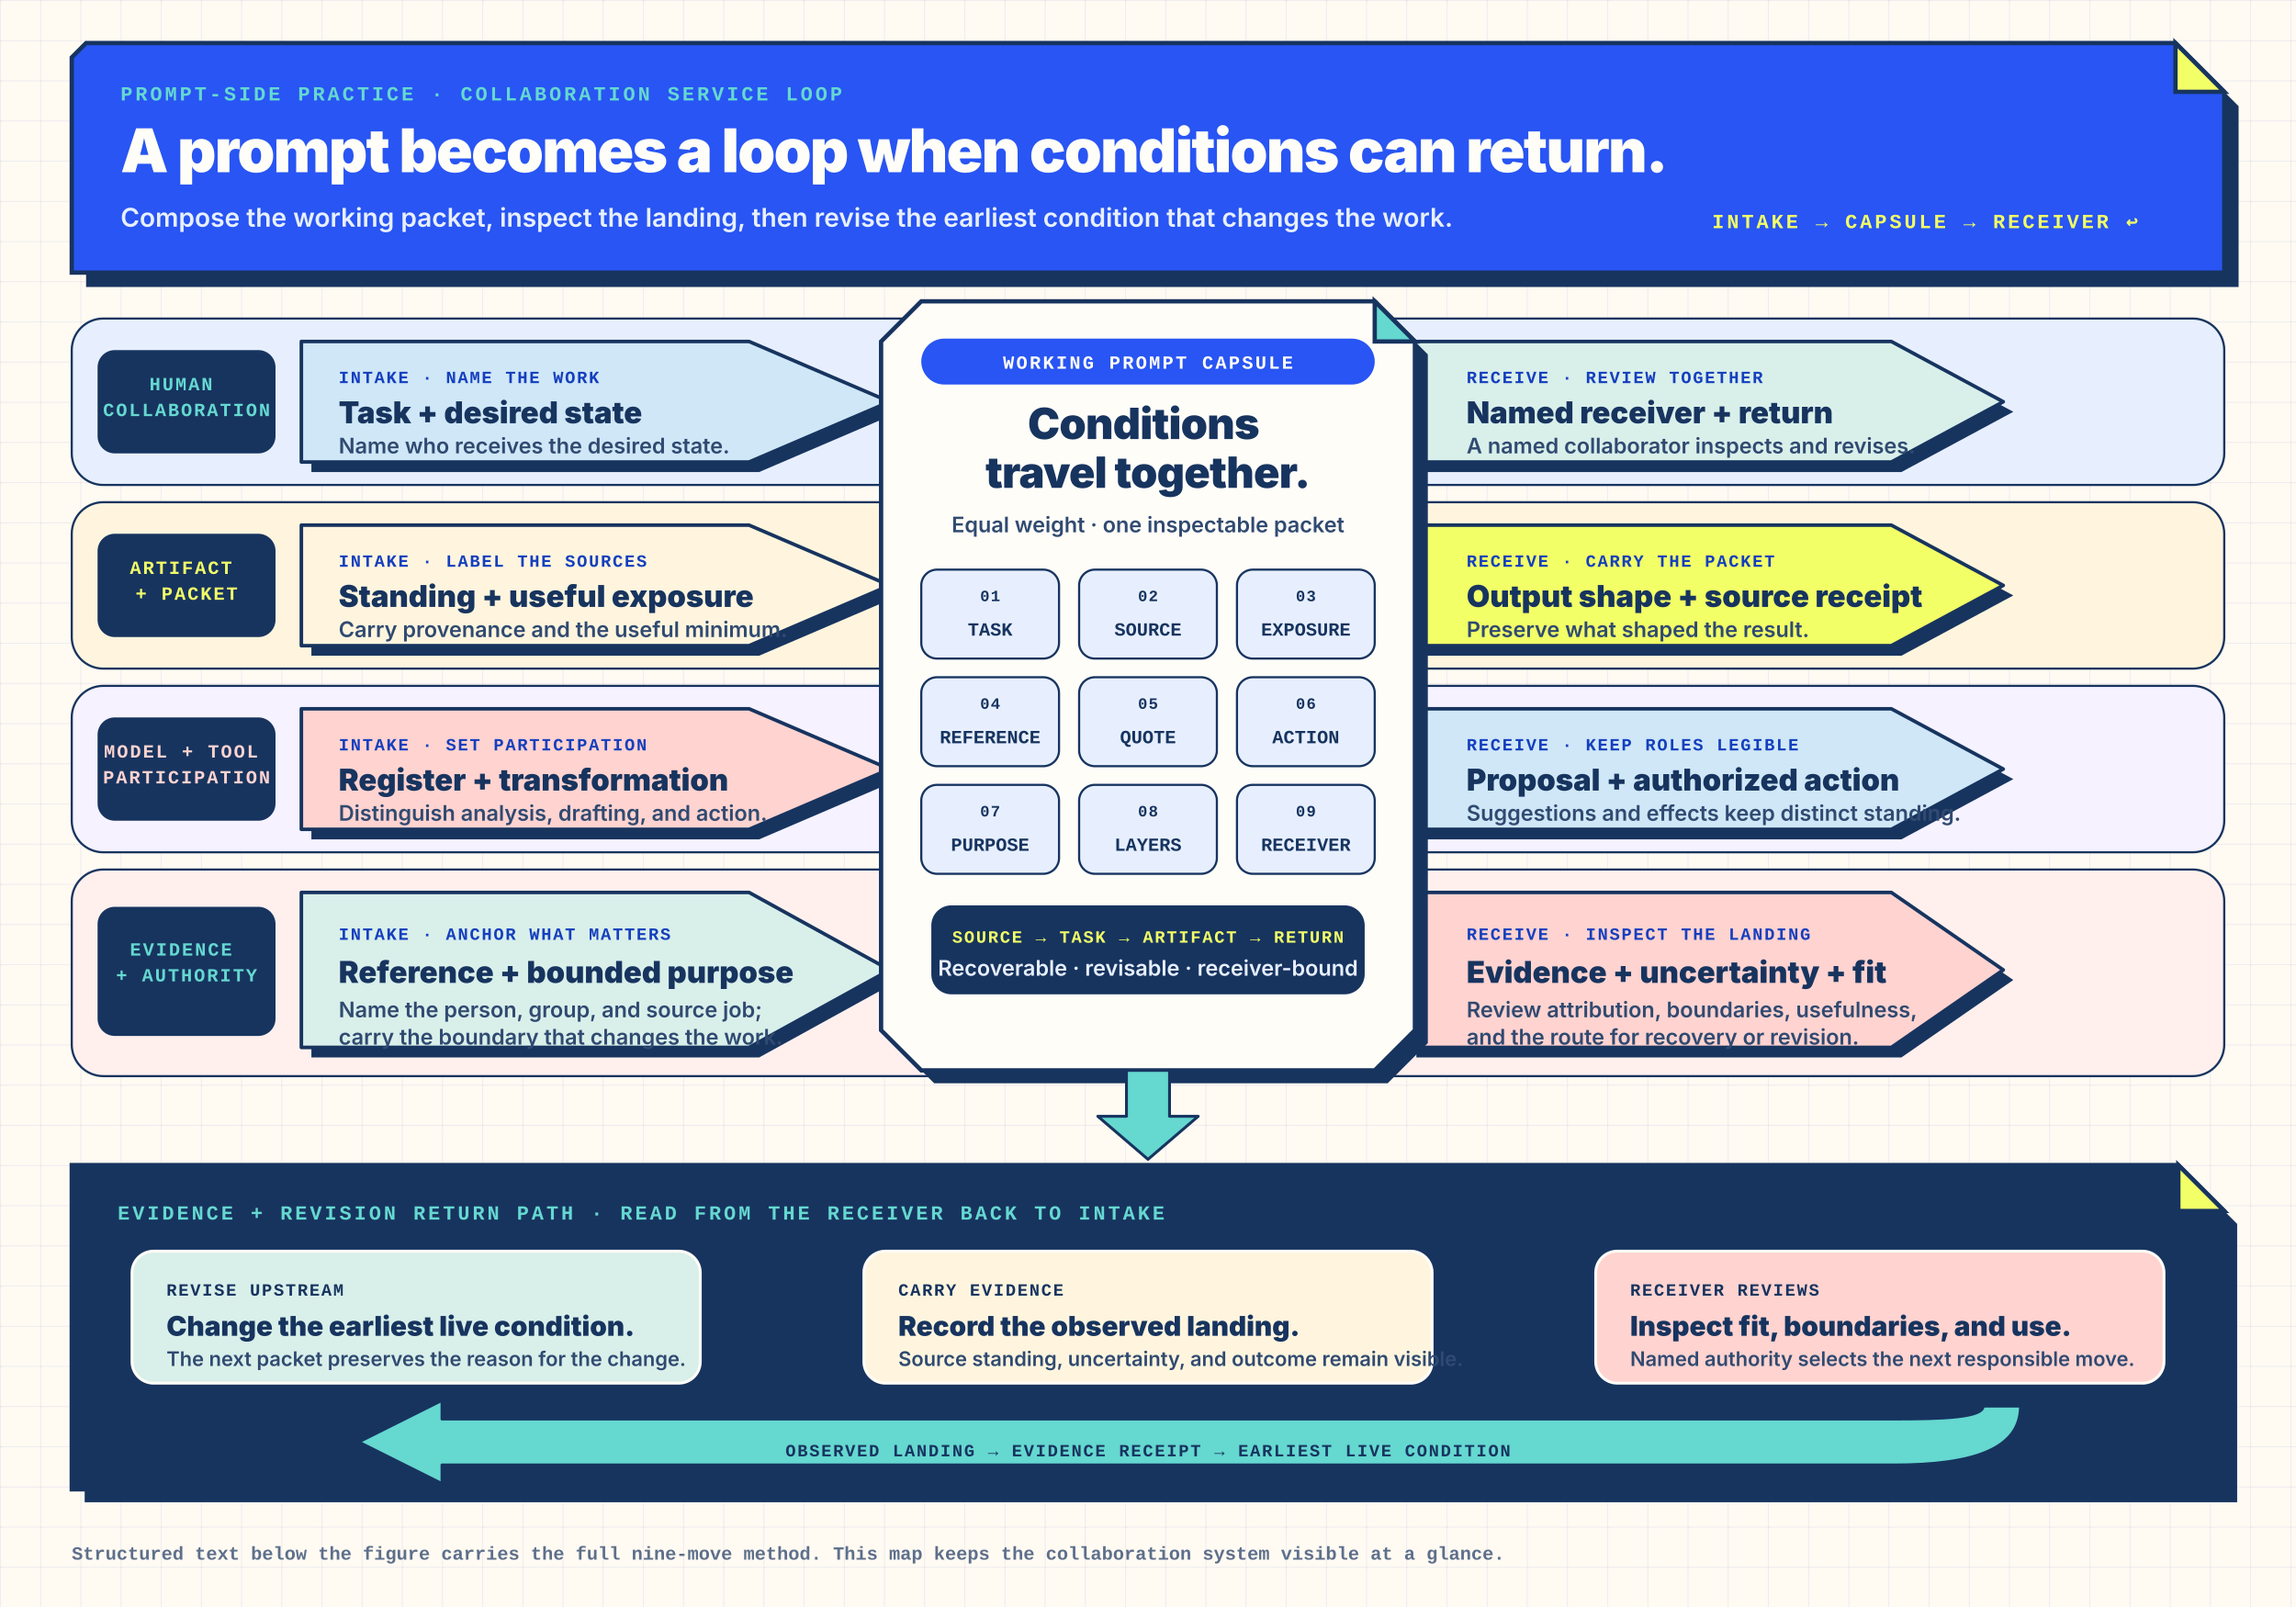
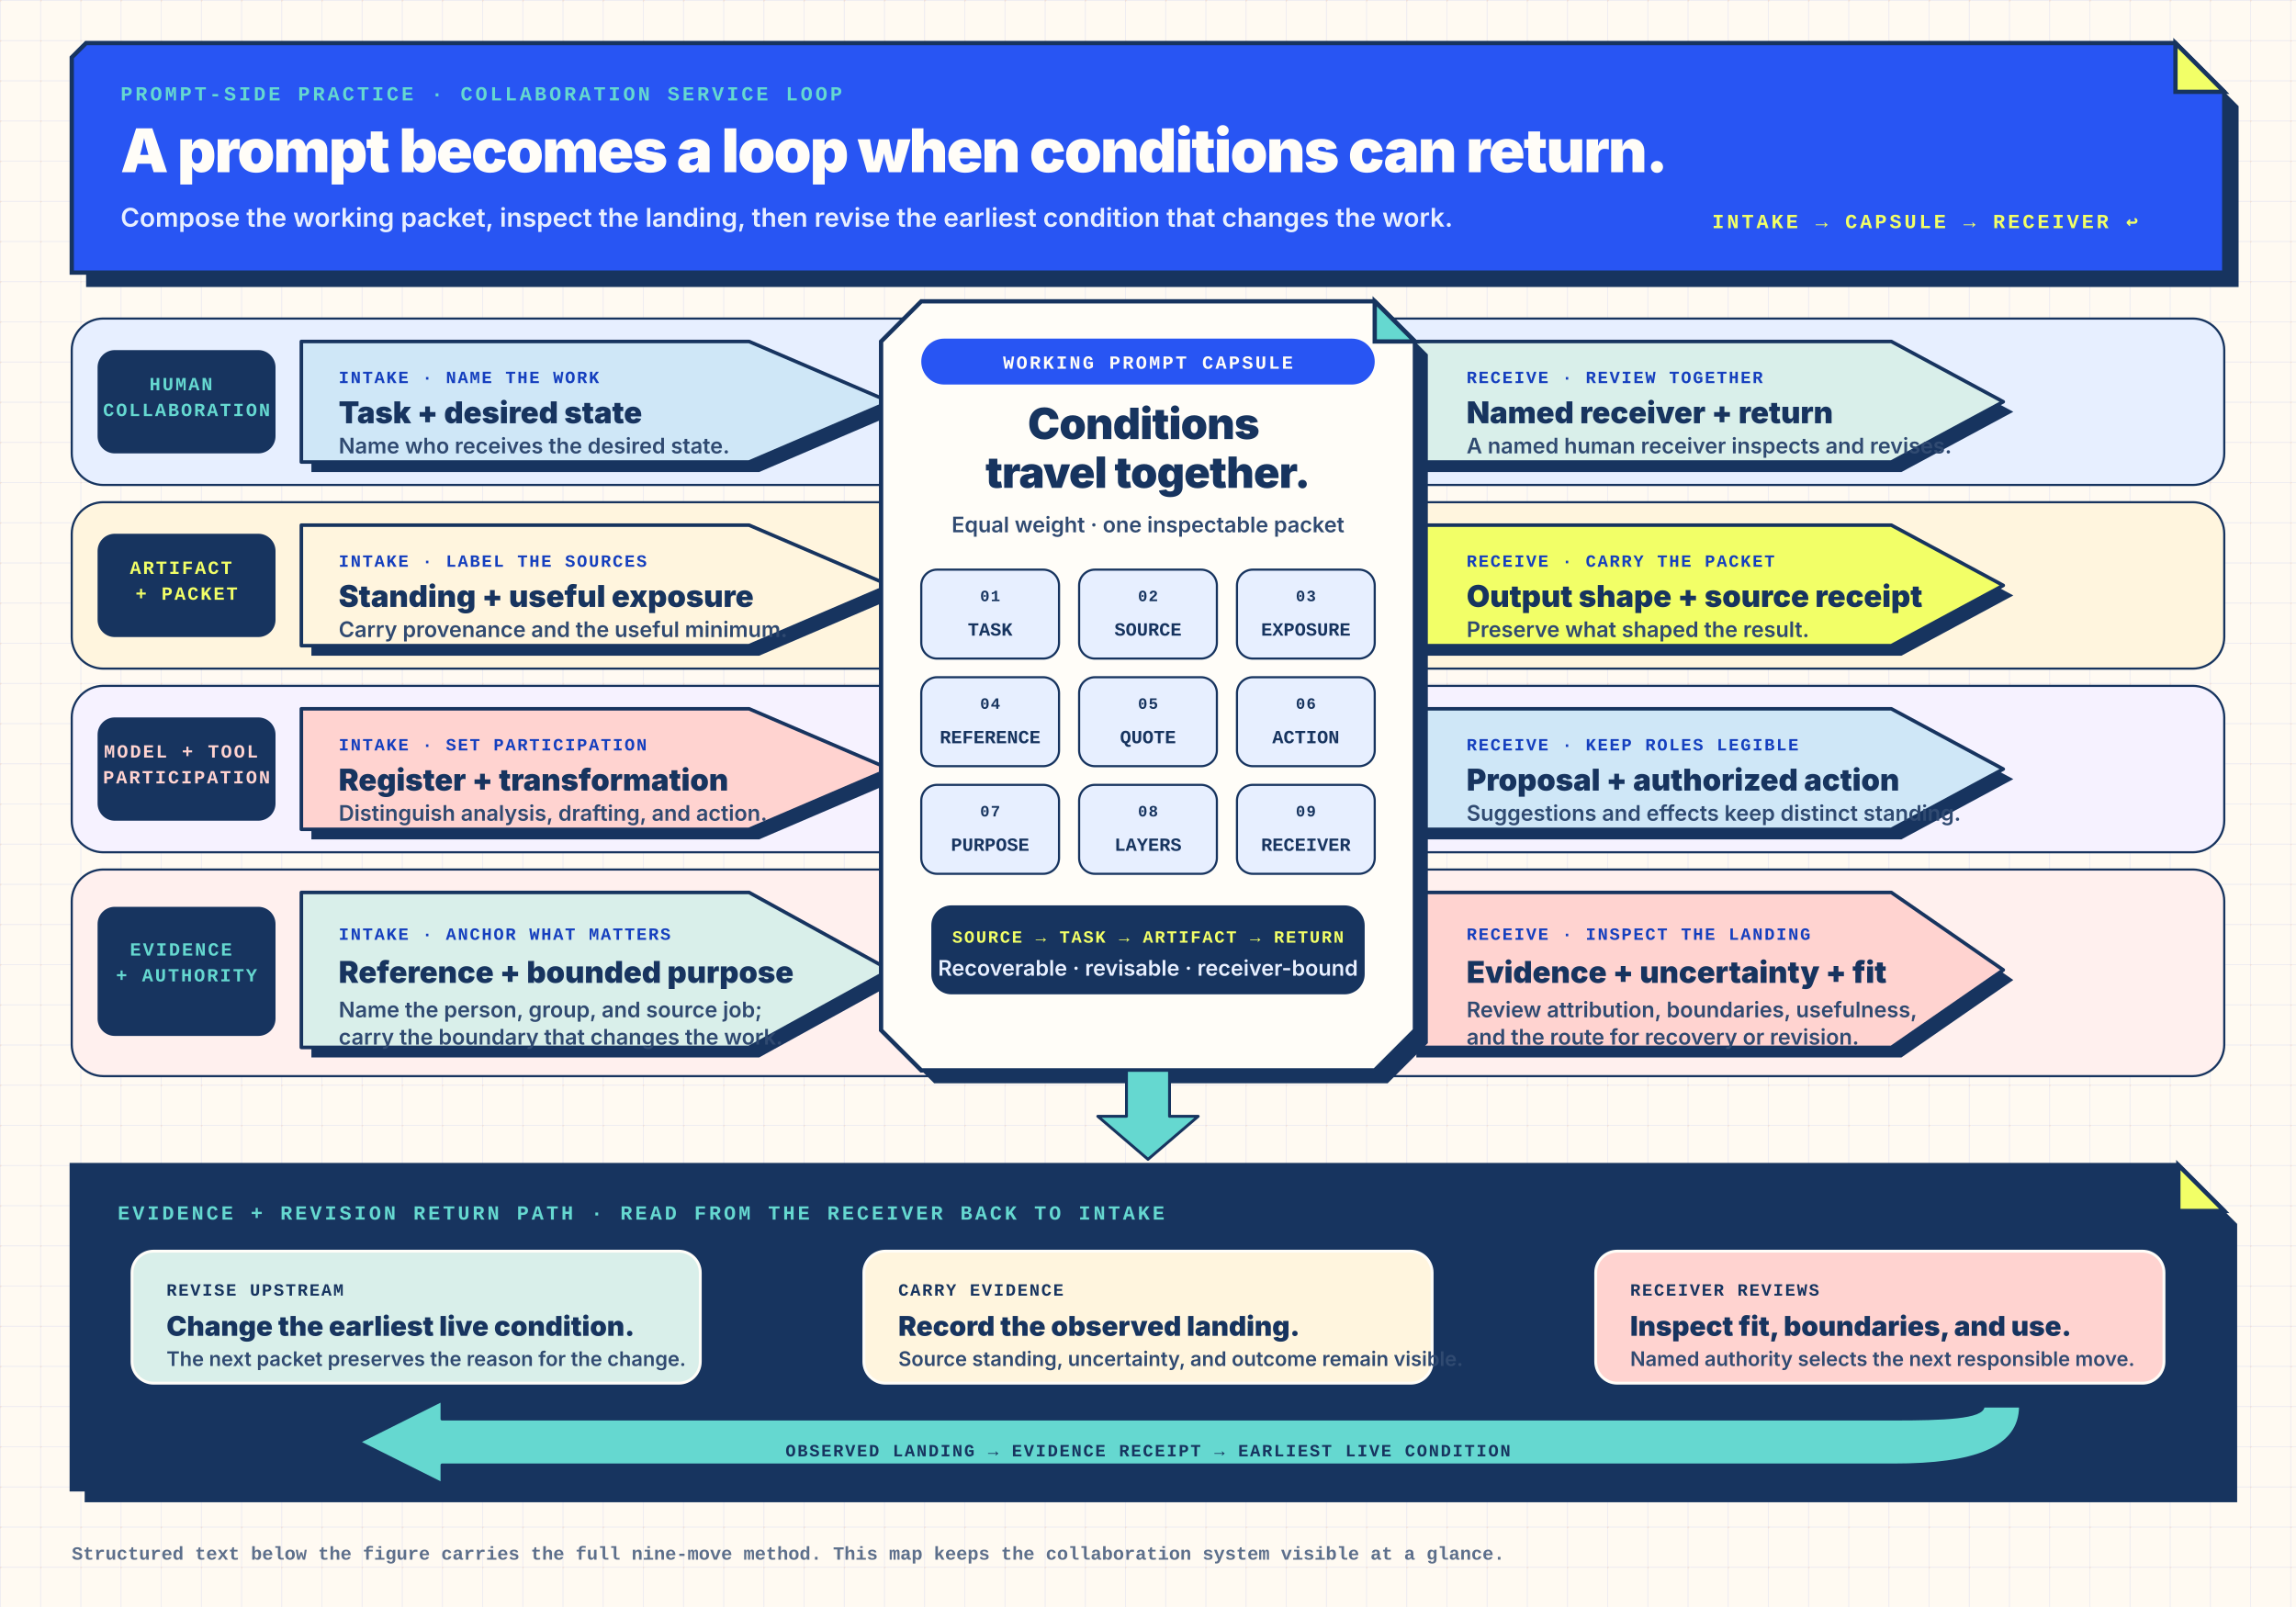
<svg xmlns="http://www.w3.org/2000/svg" viewBox="0 0 1600 1120" role="img" aria-labelledby="practice-title practice-desc" focusable="false">
  <defs>
    <pattern id="practice-grid" width="28" height="28" patternUnits="userSpaceOnUse">
      <path class="grid-line" d="M28 0H0V28" fill="none" stroke="#2855f3" stroke-width="1" stroke-opacity=".09" />
      <circle class="grid-dot" cx="0" cy="0" r="1.2" fill="#f1b88e" fill-opacity=".24" />
    </pattern>
    <style>
      .sans{font-family:Inter,ui-sans-serif,system-ui,-apple-system,BlinkMacSystemFont,"Segoe UI",sans-serif}
      .mono{font-family:"SFMono-Regular",Consolas,"Liberation Mono",ui-monospace,monospace}
      .eyebrow{font-size:14px;font-weight:850;letter-spacing:1.9px}
      .display{font-size:42px;font-weight:850;letter-spacing:-1.1px}
      .lead{font-size:18px;font-weight:620}
      .lane-label{font-size:13px;font-weight:900;letter-spacing:1.25px}
      .wing-kicker{font-size:12px;font-weight:900;letter-spacing:1.1px}
      .wing-title{font-size:21px;font-weight:850}
      .wing-copy{font-size:15px;font-weight:620}
      .capsule-kicker{font-size:13px;font-weight:900;letter-spacing:1.45px}
      .capsule-title{font-size:30px;font-weight:850;letter-spacing:-.45px}
      .capsule-copy{font-size:15px;font-weight:620}
      .move-number{font-size:11px;font-weight:900;letter-spacing:.8px}
      .move-label{font-size:13px;font-weight:850}
      .return-title{font-size:19px;font-weight:850}
      .return-copy{font-size:14px;font-weight:620}
      .footer{font-size:13px;font-weight:680}
      .ink{fill:#17345f}
      .body{fill:#304a71}
      .white{fill:#fffdf8}
      .muted{fill:#5d6f8b}
      .surface{stroke:#17345f;stroke-width:2.5}
      .wing{stroke:#17345f;stroke-width:2.5;stroke-linejoin:round}
      .route{fill:#65d8d0;stroke:#17345f;stroke-width:2;stroke-linejoin:round}
      @media (forced-colors:active){
        .paper,.lane-ground,.wing,.capsule,.move,.return-card{fill:Canvas;stroke:CanvasText}
        .header,.return-field,.route,.badge{fill:Highlight;stroke:CanvasText}
        .shadow{fill:CanvasText}
        .grid-line{stroke:CanvasText;stroke-opacity:.22}
        .grid-dot{fill:CanvasText;fill-opacity:.25}
        text{fill:CanvasText!important}
        .on-accent{fill:HighlightText!important}
      }
    </style>
  </defs>
  <rect class="paper" width="1600" height="1120" fill="#fffaf2" />
  <rect width="1600" height="1120" fill="url(#practice-grid)" aria-hidden="true" />
  <g id="service-loop-orientation" role="group" aria-labelledby="orientation-title">
    <path class="shadow" d="M60 30H1516L1550 64V190H50V40Z" fill="#17345f" transform="translate(10 10)" aria-hidden="true" />
    <path class="header" d="M60 30H1516L1550 64V190H50V40Z" fill="#2855f3" stroke="#17345f" stroke-width="3" />
    <path d="M1516 30V64H1550Z" fill="#f2ff67" stroke="#17345f" stroke-width="3" aria-hidden="true" />
    <text x="84" y="70" class="mono eyebrow on-accent" fill="#65d8d0">PROMPT-SIDE PRACTICE · COLLABORATION SERVICE LOOP</text>
    <text x="84" y="120" class="sans display white on-accent">A prompt becomes a loop when conditions can return.</text>
    <text x="84" y="158" class="sans lead on-accent" fill="#e7efff">Compose the working packet, inspect the landing, then revise the earliest condition that changes the work.</text>
    <text x="1490" y="159" class="mono eyebrow on-accent" fill="#f2ff67" text-anchor="end">INTAKE → CAPSULE → RECEIVER ↩</text>
  </g>
  <g id="human-collaboration-lane" role="group" aria-labelledby="human-lane-title">
    <rect class="lane-ground" x="50" y="222" width="1500" height="116" rx="22" fill="#e7efff" stroke="#17345f" stroke-width="1.5" />
    <rect x="68" y="244" width="124" height="72" rx="12" fill="#17345f" />
    <text x="130" y="272" text-anchor="middle" class="mono lane-label on-accent" fill="#65d8d0">
      <tspan x="130">HUMAN</tspan>
      <tspan x="130" dy="18">COLLABORATION</tspan>
    </text>
    <path class="shadow" d="M210 238H522L620 280L522 322H210Z" fill="#17345f" transform="translate(7 7)" aria-hidden="true" />
    <path class="wing" d="M210 238H522L620 280L522 322H210Z" fill="#cfe7f7" />
    <text x="236" y="267" class="mono wing-kicker" fill="#153fbe">INTAKE · NAME THE WORK</text>
    <text x="236" y="295" class="sans wing-title ink">Task + desired state</text>
    <text x="236" y="316" class="sans wing-copy body">Name who receives the desired state.</text>
    <path class="shadow" d="M980 238H1318L1396 280L1318 322H980Z" fill="#17345f" transform="translate(7 7)" aria-hidden="true" />
    <path class="wing" d="M980 238H1318L1396 280L1318 322H980Z" fill="#d9efea" />
    <text x="1022" y="267" class="mono wing-kicker" fill="#153fbe">RECEIVE · REVIEW TOGETHER</text>
    <text x="1022" y="295" class="sans wing-title ink">Named receiver + return</text>
-     <text x="1022" y="316" class="sans wing-copy body">A named collaborator inspects and revises.</text>
+     <text x="1022" y="316" class="sans wing-copy body">A named human receiver inspects and revises.</text>
  </g>
  <g id="artifact-packet-lane" role="group" aria-labelledby="artifact-lane-title">
    <rect class="lane-ground" x="50" y="350" width="1500" height="116" rx="22" fill="#fff5de" stroke="#17345f" stroke-width="1.5" />
    <rect x="68" y="372" width="124" height="72" rx="12" fill="#17345f" />
    <text x="130" y="400" text-anchor="middle" class="mono lane-label on-accent" fill="#f2ff67">
      <tspan x="130">ARTIFACT</tspan>
      <tspan x="130" dy="18">+ PACKET</tspan>
    </text>
    <path class="shadow" d="M210 366H522L620 408L522 450H210Z" fill="#17345f" transform="translate(7 7)" aria-hidden="true" />
    <path class="wing" d="M210 366H522L620 408L522 450H210Z" fill="#fff5de" />
    <text x="236" y="395" class="mono wing-kicker" fill="#153fbe">INTAKE · LABEL THE SOURCES</text>
    <text x="236" y="423" class="sans wing-title ink">Standing + useful exposure</text>
    <text x="236" y="444" class="sans wing-copy body">Carry provenance and the useful minimum.</text>
    <path class="shadow" d="M980 366H1318L1396 408L1318 450H980Z" fill="#17345f" transform="translate(7 7)" aria-hidden="true" />
    <path class="wing" d="M980 366H1318L1396 408L1318 450H980Z" fill="#f2ff67" />
    <text x="1022" y="395" class="mono wing-kicker" fill="#153fbe">RECEIVE · CARRY THE PACKET</text>
    <text x="1022" y="423" class="sans wing-title ink">Output shape + source receipt</text>
    <text x="1022" y="444" class="sans wing-copy body">Preserve what shaped the result.</text>
  </g>
  <g id="model-tool-participation-lane" role="group" aria-labelledby="participation-lane-title">
    <rect class="lane-ground" x="50" y="478" width="1500" height="116" rx="22" fill="#f6f2ff" stroke="#17345f" stroke-width="1.5" />
    <rect x="68" y="500" width="124" height="72" rx="12" fill="#17345f" />
    <text x="130" y="528" text-anchor="middle" class="mono lane-label on-accent" fill="#ffd3d0">
      <tspan x="130">MODEL + TOOL</tspan>
      <tspan x="130" dy="18">PARTICIPATION</tspan>
    </text>
    <path class="shadow" d="M210 494H522L620 536L522 578H210Z" fill="#17345f" transform="translate(7 7)" aria-hidden="true" />
    <path class="wing" d="M210 494H522L620 536L522 578H210Z" fill="#ffd3d0" />
    <text x="236" y="523" class="mono wing-kicker" fill="#153fbe">INTAKE · SET PARTICIPATION</text>
    <text x="236" y="551" class="sans wing-title ink">Register + transformation</text>
    <text x="236" y="572" class="sans wing-copy body">Distinguish analysis, drafting, and action.</text>
    <path class="shadow" d="M980 494H1318L1396 536L1318 578H980Z" fill="#17345f" transform="translate(7 7)" aria-hidden="true" />
    <path class="wing" d="M980 494H1318L1396 536L1318 578H980Z" fill="#cfe7f7" />
    <text x="1022" y="523" class="mono wing-kicker" fill="#153fbe">RECEIVE · KEEP ROLES LEGIBLE</text>
    <text x="1022" y="551" class="sans wing-title ink">Proposal + authorized action</text>
    <text x="1022" y="572" class="sans wing-copy body">Suggestions and effects keep distinct standing.</text>
  </g>
  <g id="evidence-authority-lane" role="group" aria-labelledby="evidence-lane-title">
    <rect class="lane-ground" x="50" y="606" width="1500" height="144" rx="22" fill="#fff0ee" stroke="#17345f" stroke-width="1.5" />
    <rect x="68" y="632" width="124" height="90" rx="12" fill="#17345f" />
    <text x="130" y="666" text-anchor="middle" class="mono lane-label on-accent" fill="#65d8d0">
      <tspan x="130">EVIDENCE</tspan>
      <tspan x="130" dy="18">+ AUTHORITY</tspan>
    </text>
    <path class="shadow" d="M210 622H522L620 676L522 730H210Z" fill="#17345f" transform="translate(7 7)" aria-hidden="true" />
    <path class="wing" d="M210 622H522L620 676L522 730H210Z" fill="#d9efea" />
    <text x="236" y="655" class="mono wing-kicker" fill="#153fbe">INTAKE · ANCHOR WHAT MATTERS</text>
    <text x="236" y="685" class="sans wing-title ink">Reference + bounded purpose</text>
    <text x="236" y="709" class="sans wing-copy body">
      <tspan x="236">Name the person, group, and source job;</tspan>
      <tspan x="236" dy="19">carry the boundary that changes the work.</tspan>
    </text>
    <path class="shadow" d="M980 622H1318L1396 676L1318 730H980Z" fill="#17345f" transform="translate(7 7)" aria-hidden="true" />
    <path class="wing" d="M980 622H1318L1396 676L1318 730H980Z" fill="#ffd3d0" />
    <text x="1022" y="655" class="mono wing-kicker" fill="#153fbe">RECEIVE · INSPECT THE LANDING</text>
    <text x="1022" y="685" class="sans wing-title ink">Evidence + uncertainty + fit</text>
    <text x="1022" y="709" class="sans wing-copy body">
      <tspan x="1022">Review attribution, boundaries, usefulness,</tspan>
      <tspan x="1022" dy="19">and the route for recovery or revision.</tspan>
    </text>
  </g>
  <g id="working-prompt-capsule" role="group" aria-labelledby="capsule-title">
    <path class="shadow" d="M642 210H958L986 238V718L958 746H642L614 718V238Z" fill="#17345f" transform="translate(9 9)" aria-hidden="true" />
    <path class="capsule" d="M642 210H958L986 238V718L958 746H642L614 718V238Z" fill="#fffdf8" stroke="#17345f" stroke-width="3" />
    <path d="M958 210V238H986Z" fill="#65d8d0" stroke="#17345f" stroke-width="3" aria-hidden="true" />
    <rect x="642" y="236" width="316" height="32" rx="16" fill="#2855f3" />
    <text x="800" y="257" text-anchor="middle" class="mono capsule-kicker white on-accent">WORKING PROMPT CAPSULE</text>
    <text x="800" y="306" text-anchor="middle" class="sans capsule-title ink">
      <tspan x="800">Conditions</tspan>
      <tspan x="800" dy="34">travel together.</tspan>
    </text>
    <text x="800" y="371" text-anchor="middle" class="sans capsule-copy body">Equal weight · one inspectable packet</text>
    <g aria-hidden="true">
      <rect class="move" x="642" y="397" width="96" height="62" rx="11" fill="#e7efff" stroke="#17345f" stroke-width="1.5" />
      <rect class="move" x="752" y="397" width="96" height="62" rx="11" fill="#e7efff" stroke="#17345f" stroke-width="1.5" />
      <rect class="move" x="862" y="397" width="96" height="62" rx="11" fill="#e7efff" stroke="#17345f" stroke-width="1.5" />
      <rect class="move" x="642" y="472" width="96" height="62" rx="11" fill="#e7efff" stroke="#17345f" stroke-width="1.5" />
      <rect class="move" x="752" y="472" width="96" height="62" rx="11" fill="#e7efff" stroke="#17345f" stroke-width="1.5" />
      <rect class="move" x="862" y="472" width="96" height="62" rx="11" fill="#e7efff" stroke="#17345f" stroke-width="1.5" />
      <rect class="move" x="642" y="547" width="96" height="62" rx="11" fill="#e7efff" stroke="#17345f" stroke-width="1.5" />
      <rect class="move" x="752" y="547" width="96" height="62" rx="11" fill="#e7efff" stroke="#17345f" stroke-width="1.5" />
      <rect class="move" x="862" y="547" width="96" height="62" rx="11" fill="#e7efff" stroke="#17345f" stroke-width="1.5" />
    </g>
    <g class="mono ink" text-anchor="middle">
      <text x="690" y="419" class="move-number">01</text>
      <text x="690" y="443" class="move-label">TASK</text>
      <text x="800" y="419" class="move-number">02</text>
      <text x="800" y="443" class="move-label">SOURCE</text>
      <text x="910" y="419" class="move-number">03</text>
      <text x="910" y="443" class="move-label">EXPOSURE</text>
      <text x="690" y="494" class="move-number">04</text>
      <text x="690" y="518" class="move-label">REFERENCE</text>
      <text x="800" y="494" class="move-number">05</text>
      <text x="800" y="518" class="move-label">QUOTE</text>
      <text x="910" y="494" class="move-number">06</text>
      <text x="910" y="518" class="move-label">ACTION</text>
      <text x="690" y="569" class="move-number">07</text>
      <text x="690" y="593" class="move-label">PURPOSE</text>
      <text x="800" y="569" class="move-number">08</text>
      <text x="800" y="593" class="move-label">LAYERS</text>
      <text x="910" y="569" class="move-number">09</text>
      <text x="910" y="593" class="move-label">RECEIVER</text>
    </g>
    <rect x="649" y="631" width="302" height="62" rx="14" fill="#17345f" />
    <text x="800" y="657" text-anchor="middle" class="mono wing-kicker on-accent" fill="#f2ff67">SOURCE → TASK → ARTIFACT → RETURN</text>
    <text x="800" y="680" text-anchor="middle" class="sans capsule-copy on-accent" fill="#e7efff">Recoverable · revisable · receiver-bound</text>
    <path class="route" d="M785 746H815V778H835L800 808L765 778H785Z" aria-hidden="true" />
  </g>
  <g id="evidence-revision-return-path" role="group" aria-labelledby="return-path-title">
    <path class="shadow" d="M50 812H1518L1550 844V1038H50Z" fill="#17345f" transform="translate(9 9)" aria-hidden="true" />
    <path class="return-field" d="M50 812H1518L1550 844V1038H50Z" fill="#17345f" stroke="#17345f" stroke-width="3" />
    <path d="M1518 812V844H1550Z" fill="#f2ff67" stroke="#17345f" stroke-width="3" aria-hidden="true" />
    <text x="82" y="850" class="mono eyebrow on-accent" fill="#65d8d0">EVIDENCE + REVISION RETURN PATH · READ FROM THE RECEIVER BACK TO INTAKE</text>
    <rect class="return-card" x="92" y="872" width="396" height="92" rx="15" fill="#d9efea" stroke="#fffdf8" stroke-width="2" />
    <text x="116" y="903" class="mono wing-kicker ink">REVISE UPSTREAM</text>
    <text x="116" y="931" class="sans return-title ink">Change the earliest live condition.</text>
    <text x="116" y="952" class="sans return-copy body">The next packet preserves the reason for the change.</text>
    <rect class="return-card" x="602" y="872" width="396" height="92" rx="15" fill="#fff5de" stroke="#fffdf8" stroke-width="2" />
    <text x="626" y="903" class="mono wing-kicker ink">CARRY EVIDENCE</text>
    <text x="626" y="931" class="sans return-title ink">Record the observed landing.</text>
    <text x="626" y="952" class="sans return-copy body">Source standing, uncertainty, and outcome remain visible.</text>
    <rect class="return-card" x="1112" y="872" width="396" height="92" rx="15" fill="#ffd3d0" stroke="#fffdf8" stroke-width="2" />
    <text x="1136" y="903" class="mono wing-kicker ink">RECEIVER REVIEWS</text>
    <text x="1136" y="931" class="sans return-title ink">Inspect fit, boundaries, and use.</text>
    <text x="1136" y="952" class="sans return-copy body">Named authority selects the next responsible move.</text>
    <path class="route" d="M1382 980H1408C1408 1010 1375 1021 1320 1021H308V1034L250 1005L308 976V989H1320C1354 989 1382 988 1382 980Z" aria-hidden="true" />
    <text x="800" y="1015" text-anchor="middle" class="mono wing-kicker ink on-accent">OBSERVED LANDING → EVIDENCE RECEIPT → EARLIEST LIVE CONDITION</text>
  </g>
  <text x="50" y="1087" class="mono footer muted">Structured text below the figure carries the full nine-move method. This map keeps the collaboration system visible at a glance.</text>
</svg>
